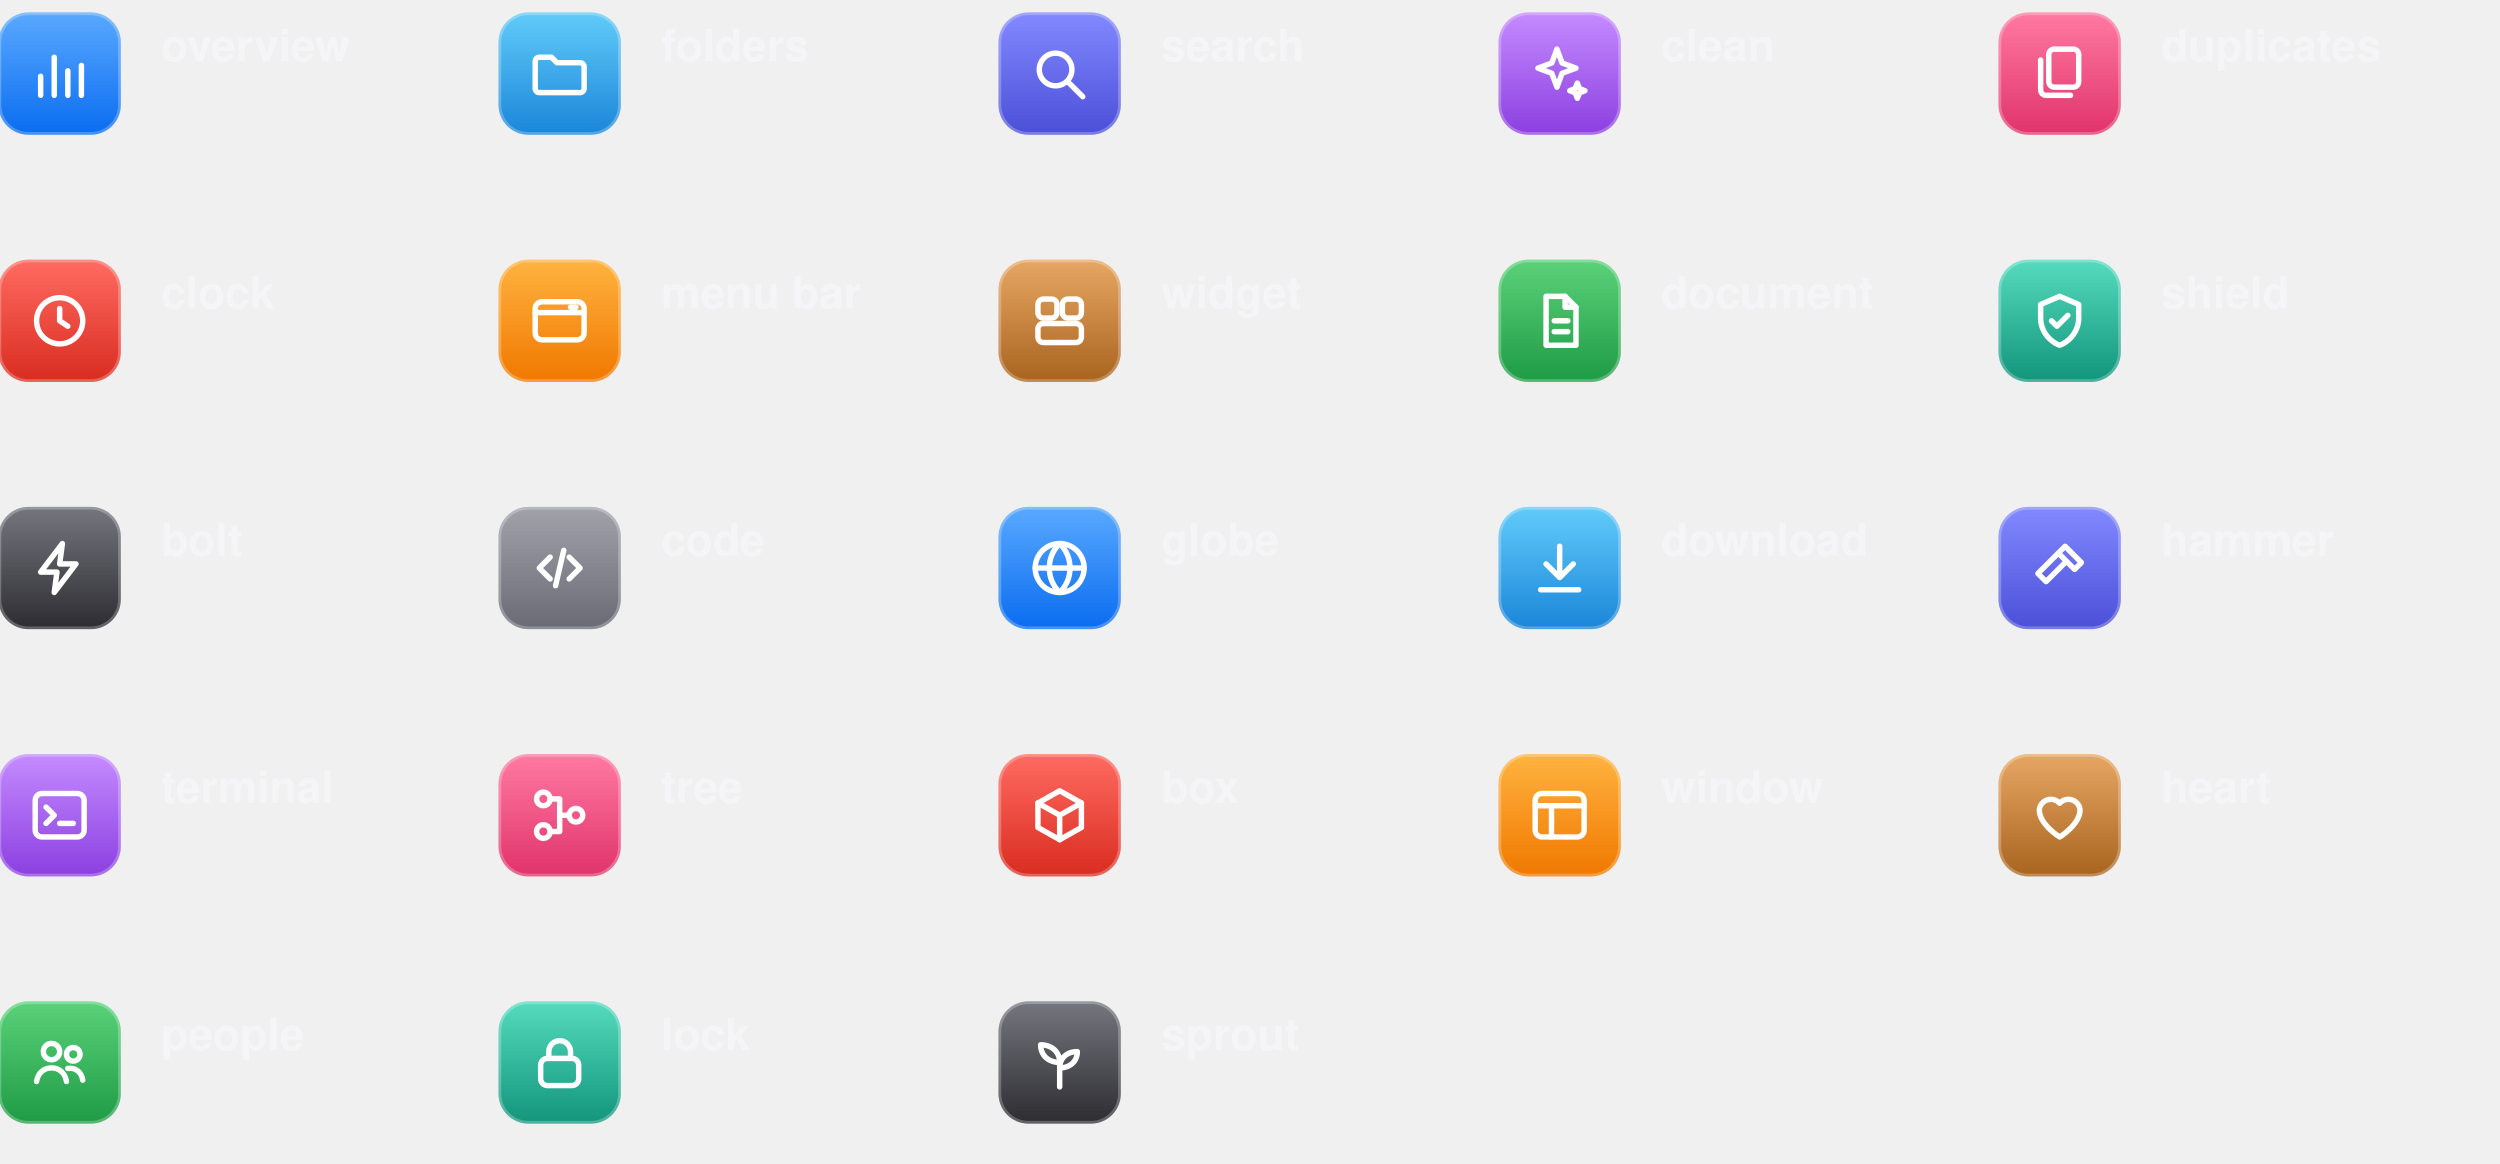
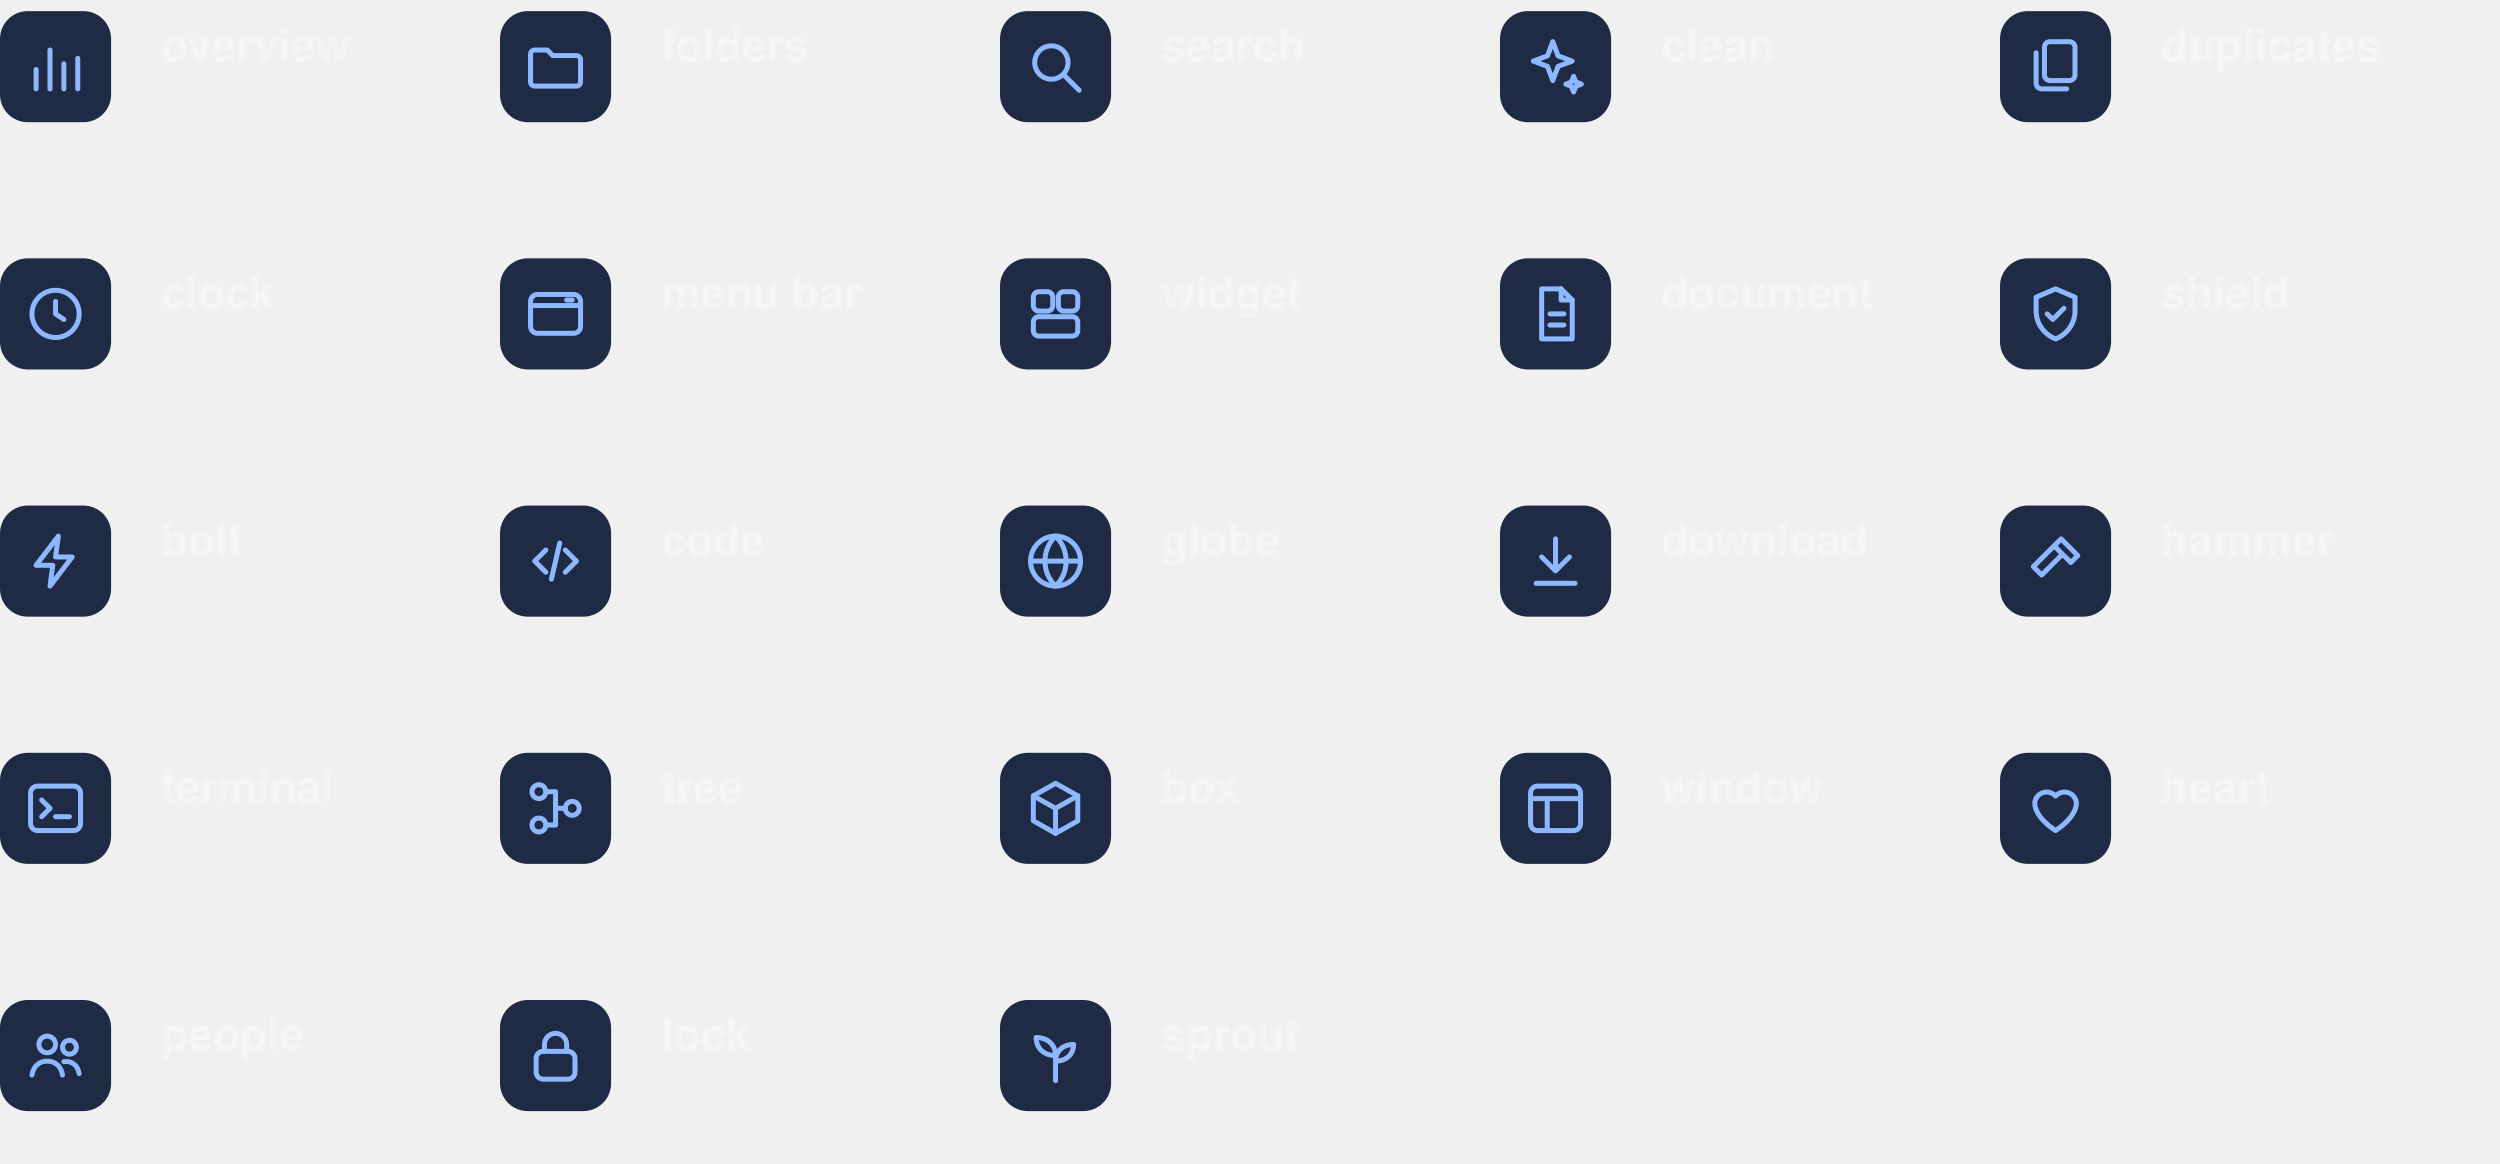
<svg xmlns="http://www.w3.org/2000/svg" width="900" height="419" viewBox="0 0 900 419" role="img" aria-label="The glyphs: overview, folders, search, clean, duplicates, clock, menu bar, widget, document, shield, bolt, code, globe, download, hammer, terminal, tree, box, window, heart, people, lock, sprout">
-   <svg x="-2" y="3" width="58.7" height="54.8" viewBox="0 0 60 56" aria-hidden="true">
-     <defs>
-       <linearGradient id="t0" x1="0" y1="0" x2="0" y2="1">
-         <stop offset="0" stop-color="#5AA9FF" />
-         <stop offset="1" stop-color="#0A6CF0" />
-       </linearGradient>
-     </defs>
-     <rect x="1.5" y="1.5" width="45" height="45" rx="11" fill="url(#t0)" />
-     <rect x="2" y="2" width="44" height="44" rx="10.5" fill="none" stroke="#fff" stroke-opacity=".25" />
-     <g transform="translate(12 12)" fill="none" stroke="#fff" stroke-width="2" stroke-linecap="round" stroke-linejoin="round">
-       <path d="M5 20v-7M10 20V6M15 20v-9M20 20V9" />
-     </g>
-   </svg>
+   <rect x="0" y="4" width="40" height="40" rx="10" fill="#1F2A44" />
+   <g transform="translate(8 12) scale(1)" fill="none" stroke="#8DB8FF" stroke-width="1.8" stroke-linecap="round" stroke-linejoin="round">
+     <path d="M5 20v-7M10 20V6M15 20v-9M20 20V9" />
+   </g>
  <text x="58" y="22" font-family="-apple-system, BlinkMacSystemFont, 'SF Pro Display', 'SF Pro Text', 'Helvetica Neue', Helvetica, Arial, sans-serif" font-size="16" font-weight="600" fill="#F5F5F7" text-anchor="start" xml:space="preserve">overview</text>
  <text x="58" y="44" font-family="-apple-system, BlinkMacSystemFont, 'SF Pro Display', 'SF Pro Text', 'Helvetica Neue', Helvetica, Arial, sans-serif" font-size="13.5" font-weight="400" fill="#A1A1A6" text-anchor="start" xml:space="preserve" />
-   <svg x="178" y="3" width="58.7" height="54.8" viewBox="0 0 60 56" aria-hidden="true">
-     <defs>
-       <linearGradient id="t1" x1="0" y1="0" x2="0" y2="1">
-         <stop offset="0" stop-color="#62CBFA" />
-         <stop offset="1" stop-color="#1A86D9" />
-       </linearGradient>
-     </defs>
-     <rect x="1.5" y="1.5" width="45" height="45" rx="11" fill="url(#t1)" />
-     <rect x="2" y="2" width="44" height="44" rx="10.5" fill="none" stroke="#fff" stroke-opacity=".25" />
-     <g transform="translate(12 12)" fill="none" stroke="#fff" stroke-width="2" stroke-linecap="round" stroke-linejoin="round">
-       <path d="M3 7.5A1.5 1.5 0 0 1 4.5 6H9l2 2h8.5A1.5 1.5 0 0 1 21 9.5v8a1.5 1.5 0 0 1-1.5 1.5h-15A1.5 1.5 0 0 1 3 17.5z" />
-     </g>
-   </svg>
+   <rect x="180" y="4" width="40" height="40" rx="10" fill="#1F2A44" />
+   <g transform="translate(188 12) scale(1)" fill="none" stroke="#8DB8FF" stroke-width="1.8" stroke-linecap="round" stroke-linejoin="round">
+     <path d="M3 7.5A1.5 1.5 0 0 1 4.5 6H9l2 2h8.5A1.5 1.5 0 0 1 21 9.5v8a1.5 1.5 0 0 1-1.5 1.5h-15A1.5 1.5 0 0 1 3 17.5z" />
+   </g>
  <text x="238" y="22" font-family="-apple-system, BlinkMacSystemFont, 'SF Pro Display', 'SF Pro Text', 'Helvetica Neue', Helvetica, Arial, sans-serif" font-size="16" font-weight="600" fill="#F5F5F7" text-anchor="start" xml:space="preserve">folders</text>
  <text x="238" y="44" font-family="-apple-system, BlinkMacSystemFont, 'SF Pro Display', 'SF Pro Text', 'Helvetica Neue', Helvetica, Arial, sans-serif" font-size="13.5" font-weight="400" fill="#A1A1A6" text-anchor="start" xml:space="preserve" />
-   <svg x="358" y="3" width="58.7" height="54.8" viewBox="0 0 60 56" aria-hidden="true">
-     <defs>
-       <linearGradient id="t2" x1="0" y1="0" x2="0" y2="1">
-         <stop offset="0" stop-color="#8389FF" />
-         <stop offset="1" stop-color="#4B4FD8" />
-       </linearGradient>
-     </defs>
-     <rect x="1.5" y="1.5" width="45" height="45" rx="11" fill="url(#t2)" />
-     <rect x="2" y="2" width="44" height="44" rx="10.5" fill="none" stroke="#fff" stroke-opacity=".25" />
-     <g transform="translate(12 12)" fill="none" stroke="#fff" stroke-width="2" stroke-linecap="round" stroke-linejoin="round">
-       <circle cx="10.5" cy="10.5" r="6" />
-       <path d="M15 15l5.5 5.5" />
-     </g>
-   </svg>
+   <rect x="360" y="4" width="40" height="40" rx="10" fill="#1F2A44" />
+   <g transform="translate(368 12) scale(1)" fill="none" stroke="#8DB8FF" stroke-width="1.8" stroke-linecap="round" stroke-linejoin="round">
+     <circle cx="10.5" cy="10.5" r="6" />
+     <path d="M15 15l5.5 5.5" />
+   </g>
  <text x="418" y="22" font-family="-apple-system, BlinkMacSystemFont, 'SF Pro Display', 'SF Pro Text', 'Helvetica Neue', Helvetica, Arial, sans-serif" font-size="16" font-weight="600" fill="#F5F5F7" text-anchor="start" xml:space="preserve">search</text>
  <text x="418" y="44" font-family="-apple-system, BlinkMacSystemFont, 'SF Pro Display', 'SF Pro Text', 'Helvetica Neue', Helvetica, Arial, sans-serif" font-size="13.5" font-weight="400" fill="#A1A1A6" text-anchor="start" xml:space="preserve" />
-   <svg x="538" y="3" width="58.7" height="54.8" viewBox="0 0 60 56" aria-hidden="true">
-     <defs>
-       <linearGradient id="t3" x1="0" y1="0" x2="0" y2="1">
-         <stop offset="0" stop-color="#C58BFF" />
-         <stop offset="1" stop-color="#8B3FE0" />
-       </linearGradient>
-     </defs>
-     <rect x="1.5" y="1.5" width="45" height="45" rx="11" fill="url(#t3)" />
-     <rect x="2" y="2" width="44" height="44" rx="10.5" fill="none" stroke="#fff" stroke-opacity=".25" />
-     <g transform="translate(12 12)" fill="none" stroke="#fff" stroke-width="2" stroke-linecap="round" stroke-linejoin="round">
-       <path d="M11 3l1.9 5.1L18 10l-5.1 1.9L11 17l-1.9-5.1L4 10l5.1-1.9z" />
-       <path d="M18.5 15.5l.8 2 2 .8-2 .8-.8 2-.8-2-2-.8 2-.8z" />
-     </g>
-   </svg>
+   <rect x="540" y="4" width="40" height="40" rx="10" fill="#1F2A44" />
+   <g transform="translate(548 12) scale(1)" fill="none" stroke="#8DB8FF" stroke-width="1.8" stroke-linecap="round" stroke-linejoin="round">
+     <path d="M11 3l1.9 5.1L18 10l-5.1 1.9L11 17l-1.9-5.1L4 10l5.1-1.9z" />
+     <path d="M18.5 15.5l.8 2 2 .8-2 .8-.8 2-.8-2-2-.8 2-.8z" />
+   </g>
  <text x="598" y="22" font-family="-apple-system, BlinkMacSystemFont, 'SF Pro Display', 'SF Pro Text', 'Helvetica Neue', Helvetica, Arial, sans-serif" font-size="16" font-weight="600" fill="#F5F5F7" text-anchor="start" xml:space="preserve">clean</text>
  <text x="598" y="44" font-family="-apple-system, BlinkMacSystemFont, 'SF Pro Display', 'SF Pro Text', 'Helvetica Neue', Helvetica, Arial, sans-serif" font-size="13.5" font-weight="400" fill="#A1A1A6" text-anchor="start" xml:space="preserve" />
-   <svg x="718" y="3" width="58.7" height="54.8" viewBox="0 0 60 56" aria-hidden="true">
-     <defs>
-       <linearGradient id="t4" x1="0" y1="0" x2="0" y2="1">
-         <stop offset="0" stop-color="#FF7AA2" />
-         <stop offset="1" stop-color="#E0336B" />
-       </linearGradient>
-     </defs>
-     <rect x="1.5" y="1.5" width="45" height="45" rx="11" fill="url(#t4)" />
-     <rect x="2" y="2" width="44" height="44" rx="10.5" fill="none" stroke="#fff" stroke-opacity=".25" />
-     <g transform="translate(12 12)" fill="none" stroke="#fff" stroke-width="2" stroke-linecap="round" stroke-linejoin="round">
-       <rect x="8" y="3" width="11" height="14" rx="2" />
-       <path d="M5 7v11a2 2 0 0 0 2 2h9" />
-     </g>
-   </svg>
+   <rect x="720" y="4" width="40" height="40" rx="10" fill="#1F2A44" />
+   <g transform="translate(728 12) scale(1)" fill="none" stroke="#8DB8FF" stroke-width="1.8" stroke-linecap="round" stroke-linejoin="round">
+     <rect x="8" y="3" width="11" height="14" rx="2" />
+     <path d="M5 7v11a2 2 0 0 0 2 2h9" />
+   </g>
  <text x="778" y="22" font-family="-apple-system, BlinkMacSystemFont, 'SF Pro Display', 'SF Pro Text', 'Helvetica Neue', Helvetica, Arial, sans-serif" font-size="16" font-weight="600" fill="#F5F5F7" text-anchor="start" xml:space="preserve">duplicates</text>
  <text x="778" y="44" font-family="-apple-system, BlinkMacSystemFont, 'SF Pro Display', 'SF Pro Text', 'Helvetica Neue', Helvetica, Arial, sans-serif" font-size="13.5" font-weight="400" fill="#A1A1A6" text-anchor="start" xml:space="preserve" />
-   <svg x="-2" y="92" width="58.7" height="54.8" viewBox="0 0 60 56" aria-hidden="true">
-     <defs>
-       <linearGradient id="t5" x1="0" y1="0" x2="0" y2="1">
-         <stop offset="0" stop-color="#FF6B61" />
-         <stop offset="1" stop-color="#D92C20" />
-       </linearGradient>
-     </defs>
-     <rect x="1.5" y="1.5" width="45" height="45" rx="11" fill="url(#t5)" />
-     <rect x="2" y="2" width="44" height="44" rx="10.5" fill="none" stroke="#fff" stroke-opacity=".25" />
-     <g transform="translate(12 12)" fill="none" stroke="#fff" stroke-width="2" stroke-linecap="round" stroke-linejoin="round">
-       <circle cx="12" cy="12" r="8.5" />
-       <path d="M12 7.5V12l3 2" />
-     </g>
-   </svg>
+   <rect x="0" y="93" width="40" height="40" rx="10" fill="#1F2A44" />
+   <g transform="translate(8 101) scale(1)" fill="none" stroke="#8DB8FF" stroke-width="1.8" stroke-linecap="round" stroke-linejoin="round">
+     <circle cx="12" cy="12" r="8.5" />
+     <path d="M12 7.5V12l3 2" />
+   </g>
  <text x="58" y="111" font-family="-apple-system, BlinkMacSystemFont, 'SF Pro Display', 'SF Pro Text', 'Helvetica Neue', Helvetica, Arial, sans-serif" font-size="16" font-weight="600" fill="#F5F5F7" text-anchor="start" xml:space="preserve">clock</text>
  <text x="58" y="133" font-family="-apple-system, BlinkMacSystemFont, 'SF Pro Display', 'SF Pro Text', 'Helvetica Neue', Helvetica, Arial, sans-serif" font-size="13.5" font-weight="400" fill="#A1A1A6" text-anchor="start" xml:space="preserve" />
-   <svg x="178" y="92" width="58.7" height="54.8" viewBox="0 0 60 56" aria-hidden="true">
-     <defs>
-       <linearGradient id="t6" x1="0" y1="0" x2="0" y2="1">
-         <stop offset="0" stop-color="#FFB340" />
-         <stop offset="1" stop-color="#F07800" />
-       </linearGradient>
-     </defs>
-     <rect x="1.5" y="1.5" width="45" height="45" rx="11" fill="url(#t6)" />
-     <rect x="2" y="2" width="44" height="44" rx="10.5" fill="none" stroke="#fff" stroke-opacity=".25" />
-     <g transform="translate(12 12)" fill="none" stroke="#fff" stroke-width="2" stroke-linecap="round" stroke-linejoin="round">
-       <rect x="3" y="5" width="18" height="14" rx="2.5" />
-       <path d="M3 9h18M16 7h2" />
-     </g>
-   </svg>
+   <rect x="180" y="93" width="40" height="40" rx="10" fill="#1F2A44" />
+   <g transform="translate(188 101) scale(1)" fill="none" stroke="#8DB8FF" stroke-width="1.8" stroke-linecap="round" stroke-linejoin="round">
+     <rect x="3" y="5" width="18" height="14" rx="2.5" />
+     <path d="M3 9h18M16 7h2" />
+   </g>
  <text x="238" y="111" font-family="-apple-system, BlinkMacSystemFont, 'SF Pro Display', 'SF Pro Text', 'Helvetica Neue', Helvetica, Arial, sans-serif" font-size="16" font-weight="600" fill="#F5F5F7" text-anchor="start" xml:space="preserve">menu bar</text>
  <text x="238" y="133" font-family="-apple-system, BlinkMacSystemFont, 'SF Pro Display', 'SF Pro Text', 'Helvetica Neue', Helvetica, Arial, sans-serif" font-size="13.5" font-weight="400" fill="#A1A1A6" text-anchor="start" xml:space="preserve" />
-   <svg x="358" y="92" width="58.7" height="54.8" viewBox="0 0 60 56" aria-hidden="true">
-     <defs>
-       <linearGradient id="t7" x1="0" y1="0" x2="0" y2="1">
-         <stop offset="0" stop-color="#E7A764" />
-         <stop offset="1" stop-color="#A8641F" />
-       </linearGradient>
-     </defs>
-     <rect x="1.5" y="1.5" width="45" height="45" rx="11" fill="url(#t7)" />
-     <rect x="2" y="2" width="44" height="44" rx="10.5" fill="none" stroke="#fff" stroke-opacity=".25" />
-     <g transform="translate(12 12)" fill="none" stroke="#fff" stroke-width="2" stroke-linecap="round" stroke-linejoin="round">
-       <rect x="4" y="4" width="7" height="7" rx="2" />
-       <rect x="13" y="4" width="7" height="7" rx="2" />
-       <rect x="4" y="13" width="16" height="7" rx="2" />
-     </g>
-   </svg>
+   <rect x="360" y="93" width="40" height="40" rx="10" fill="#1F2A44" />
+   <g transform="translate(368 101) scale(1)" fill="none" stroke="#8DB8FF" stroke-width="1.8" stroke-linecap="round" stroke-linejoin="round">
+     <rect x="4" y="4" width="7" height="7" rx="2" />
+     <rect x="13" y="4" width="7" height="7" rx="2" />
+     <rect x="4" y="13" width="16" height="7" rx="2" />
+   </g>
  <text x="418" y="111" font-family="-apple-system, BlinkMacSystemFont, 'SF Pro Display', 'SF Pro Text', 'Helvetica Neue', Helvetica, Arial, sans-serif" font-size="16" font-weight="600" fill="#F5F5F7" text-anchor="start" xml:space="preserve">widget</text>
  <text x="418" y="133" font-family="-apple-system, BlinkMacSystemFont, 'SF Pro Display', 'SF Pro Text', 'Helvetica Neue', Helvetica, Arial, sans-serif" font-size="13.5" font-weight="400" fill="#A1A1A6" text-anchor="start" xml:space="preserve" />
-   <svg x="538" y="92" width="58.7" height="54.8" viewBox="0 0 60 56" aria-hidden="true">
-     <defs>
-       <linearGradient id="t8" x1="0" y1="0" x2="0" y2="1">
-         <stop offset="0" stop-color="#5BD27A" />
-         <stop offset="1" stop-color="#1E9B45" />
-       </linearGradient>
-     </defs>
-     <rect x="1.5" y="1.5" width="45" height="45" rx="11" fill="url(#t8)" />
-     <rect x="2" y="2" width="44" height="44" rx="10.5" fill="none" stroke="#fff" stroke-opacity=".25" />
-     <g transform="translate(12 12)" fill="none" stroke="#fff" stroke-width="2" stroke-linecap="round" stroke-linejoin="round">
-       <path d="M7 3h7l4 4v14H7z" />
-       <path d="M14 3v4h4M10 12h5M10 16h5" />
-     </g>
-   </svg>
+   <rect x="540" y="93" width="40" height="40" rx="10" fill="#1F2A44" />
+   <g transform="translate(548 101) scale(1)" fill="none" stroke="#8DB8FF" stroke-width="1.8" stroke-linecap="round" stroke-linejoin="round">
+     <path d="M7 3h7l4 4v14H7z" />
+     <path d="M14 3v4h4M10 12h5M10 16h5" />
+   </g>
  <text x="598" y="111" font-family="-apple-system, BlinkMacSystemFont, 'SF Pro Display', 'SF Pro Text', 'Helvetica Neue', Helvetica, Arial, sans-serif" font-size="16" font-weight="600" fill="#F5F5F7" text-anchor="start" xml:space="preserve">document</text>
  <text x="598" y="133" font-family="-apple-system, BlinkMacSystemFont, 'SF Pro Display', 'SF Pro Text', 'Helvetica Neue', Helvetica, Arial, sans-serif" font-size="13.5" font-weight="400" fill="#A1A1A6" text-anchor="start" xml:space="preserve" />
-   <svg x="718" y="92" width="58.7" height="54.8" viewBox="0 0 60 56" aria-hidden="true">
-     <defs>
-       <linearGradient id="t9" x1="0" y1="0" x2="0" y2="1">
-         <stop offset="0" stop-color="#56DBBE" />
-         <stop offset="1" stop-color="#12957B" />
-       </linearGradient>
-     </defs>
-     <rect x="1.5" y="1.5" width="45" height="45" rx="11" fill="url(#t9)" />
-     <rect x="2" y="2" width="44" height="44" rx="10.5" fill="none" stroke="#fff" stroke-opacity=".25" />
-     <g transform="translate(12 12)" fill="none" stroke="#fff" stroke-width="2" stroke-linecap="round" stroke-linejoin="round">
-       <path d="M12 3l7 3v5c0 4.5-3 8.5-7 10-4-1.5-7-5.5-7-10V6z" />
-       <path d="M9 12l2 2 4-4" />
-     </g>
-   </svg>
+   <rect x="720" y="93" width="40" height="40" rx="10" fill="#1F2A44" />
+   <g transform="translate(728 101) scale(1)" fill="none" stroke="#8DB8FF" stroke-width="1.8" stroke-linecap="round" stroke-linejoin="round">
+     <path d="M12 3l7 3v5c0 4.5-3 8.5-7 10-4-1.5-7-5.5-7-10V6z" />
+     <path d="M9 12l2 2 4-4" />
+   </g>
  <text x="778" y="111" font-family="-apple-system, BlinkMacSystemFont, 'SF Pro Display', 'SF Pro Text', 'Helvetica Neue', Helvetica, Arial, sans-serif" font-size="16" font-weight="600" fill="#F5F5F7" text-anchor="start" xml:space="preserve">shield</text>
  <text x="778" y="133" font-family="-apple-system, BlinkMacSystemFont, 'SF Pro Display', 'SF Pro Text', 'Helvetica Neue', Helvetica, Arial, sans-serif" font-size="13.5" font-weight="400" fill="#A1A1A6" text-anchor="start" xml:space="preserve" />
-   <svg x="-2" y="181" width="58.7" height="54.8" viewBox="0 0 60 56" aria-hidden="true">
-     <defs>
-       <linearGradient id="t10" x1="0" y1="0" x2="0" y2="1">
-         <stop offset="0" stop-color="#76767F" />
-         <stop offset="1" stop-color="#2C2C31" />
-       </linearGradient>
-     </defs>
-     <rect x="1.5" y="1.5" width="45" height="45" rx="11" fill="url(#t10)" />
-     <rect x="2" y="2" width="44" height="44" rx="10.5" fill="none" stroke="#fff" stroke-opacity=".25" />
-     <g transform="translate(12 12)" fill="none" stroke="#fff" stroke-width="2" stroke-linecap="round" stroke-linejoin="round">
-       <path d="M13 3L5 13.5h6L10 21l8-10.5h-6z" />
-     </g>
-   </svg>
+   <rect x="0" y="182" width="40" height="40" rx="10" fill="#1F2A44" />
+   <g transform="translate(8 190) scale(1)" fill="none" stroke="#8DB8FF" stroke-width="1.8" stroke-linecap="round" stroke-linejoin="round">
+     <path d="M13 3L5 13.5h6L10 21l8-10.5h-6z" />
+   </g>
  <text x="58" y="200" font-family="-apple-system, BlinkMacSystemFont, 'SF Pro Display', 'SF Pro Text', 'Helvetica Neue', Helvetica, Arial, sans-serif" font-size="16" font-weight="600" fill="#F5F5F7" text-anchor="start" xml:space="preserve">bolt</text>
  <text x="58" y="222" font-family="-apple-system, BlinkMacSystemFont, 'SF Pro Display', 'SF Pro Text', 'Helvetica Neue', Helvetica, Arial, sans-serif" font-size="13.5" font-weight="400" fill="#A1A1A6" text-anchor="start" xml:space="preserve" />
-   <svg x="178" y="181" width="58.7" height="54.8" viewBox="0 0 60 56" aria-hidden="true">
-     <defs>
-       <linearGradient id="t11" x1="0" y1="0" x2="0" y2="1">
-         <stop offset="0" stop-color="#A2A2AB" />
-         <stop offset="1" stop-color="#6A6A74" />
-       </linearGradient>
-     </defs>
-     <rect x="1.5" y="1.5" width="45" height="45" rx="11" fill="url(#t11)" />
-     <rect x="2" y="2" width="44" height="44" rx="10.5" fill="none" stroke="#fff" stroke-opacity=".25" />
-     <g transform="translate(12 12)" fill="none" stroke="#fff" stroke-width="2" stroke-linecap="round" stroke-linejoin="round">
-       <path d="M8.5 8L4.5 12l4 4M15.5 8l4 4-4 4M13.5 5.5l-3 13" />
-     </g>
-   </svg>
+   <rect x="180" y="182" width="40" height="40" rx="10" fill="#1F2A44" />
+   <g transform="translate(188 190) scale(1)" fill="none" stroke="#8DB8FF" stroke-width="1.8" stroke-linecap="round" stroke-linejoin="round">
+     <path d="M8.5 8L4.5 12l4 4M15.5 8l4 4-4 4M13.5 5.5l-3 13" />
+   </g>
  <text x="238" y="200" font-family="-apple-system, BlinkMacSystemFont, 'SF Pro Display', 'SF Pro Text', 'Helvetica Neue', Helvetica, Arial, sans-serif" font-size="16" font-weight="600" fill="#F5F5F7" text-anchor="start" xml:space="preserve">code</text>
  <text x="238" y="222" font-family="-apple-system, BlinkMacSystemFont, 'SF Pro Display', 'SF Pro Text', 'Helvetica Neue', Helvetica, Arial, sans-serif" font-size="13.5" font-weight="400" fill="#A1A1A6" text-anchor="start" xml:space="preserve" />
-   <svg x="358" y="181" width="58.7" height="54.8" viewBox="0 0 60 56" aria-hidden="true">
-     <defs>
-       <linearGradient id="t12" x1="0" y1="0" x2="0" y2="1">
-         <stop offset="0" stop-color="#5AA9FF" />
-         <stop offset="1" stop-color="#0A6CF0" />
-       </linearGradient>
-     </defs>
-     <rect x="1.5" y="1.5" width="45" height="45" rx="11" fill="url(#t12)" />
-     <rect x="2" y="2" width="44" height="44" rx="10.5" fill="none" stroke="#fff" stroke-opacity=".25" />
-     <g transform="translate(12 12)" fill="none" stroke="#fff" stroke-width="2" stroke-linecap="round" stroke-linejoin="round">
-       <circle cx="12" cy="12" r="9" />
-       <path d="M3 12h18M12 3c2.5 2.5 3.8 5.5 3.8 9s-1.3 6.5-3.8 9c-2.5-2.5-3.8-5.5-3.8-9S9.5 5.5 12 3z" />
-     </g>
-   </svg>
+   <rect x="360" y="182" width="40" height="40" rx="10" fill="#1F2A44" />
+   <g transform="translate(368 190) scale(1)" fill="none" stroke="#8DB8FF" stroke-width="1.8" stroke-linecap="round" stroke-linejoin="round">
+     <circle cx="12" cy="12" r="9" />
+     <path d="M3 12h18M12 3c2.5 2.5 3.8 5.5 3.8 9s-1.3 6.5-3.8 9c-2.5-2.5-3.8-5.5-3.8-9S9.5 5.5 12 3z" />
+   </g>
  <text x="418" y="200" font-family="-apple-system, BlinkMacSystemFont, 'SF Pro Display', 'SF Pro Text', 'Helvetica Neue', Helvetica, Arial, sans-serif" font-size="16" font-weight="600" fill="#F5F5F7" text-anchor="start" xml:space="preserve">globe</text>
  <text x="418" y="222" font-family="-apple-system, BlinkMacSystemFont, 'SF Pro Display', 'SF Pro Text', 'Helvetica Neue', Helvetica, Arial, sans-serif" font-size="13.5" font-weight="400" fill="#A1A1A6" text-anchor="start" xml:space="preserve" />
-   <svg x="538" y="181" width="58.7" height="54.8" viewBox="0 0 60 56" aria-hidden="true">
-     <defs>
-       <linearGradient id="t13" x1="0" y1="0" x2="0" y2="1">
-         <stop offset="0" stop-color="#62CBFA" />
-         <stop offset="1" stop-color="#1A86D9" />
-       </linearGradient>
-     </defs>
-     <rect x="1.5" y="1.5" width="45" height="45" rx="11" fill="url(#t13)" />
-     <rect x="2" y="2" width="44" height="44" rx="10.5" fill="none" stroke="#fff" stroke-opacity=".25" />
-     <g transform="translate(12 12)" fill="none" stroke="#fff" stroke-width="2" stroke-linecap="round" stroke-linejoin="round">
-       <path d="M12 4v11M7 10.5l5 5 5-5M5 20h14" />
-     </g>
-   </svg>
+   <rect x="540" y="182" width="40" height="40" rx="10" fill="#1F2A44" />
+   <g transform="translate(548 190) scale(1)" fill="none" stroke="#8DB8FF" stroke-width="1.8" stroke-linecap="round" stroke-linejoin="round">
+     <path d="M12 4v11M7 10.5l5 5 5-5M5 20h14" />
+   </g>
  <text x="598" y="200" font-family="-apple-system, BlinkMacSystemFont, 'SF Pro Display', 'SF Pro Text', 'Helvetica Neue', Helvetica, Arial, sans-serif" font-size="16" font-weight="600" fill="#F5F5F7" text-anchor="start" xml:space="preserve">download</text>
  <text x="598" y="222" font-family="-apple-system, BlinkMacSystemFont, 'SF Pro Display', 'SF Pro Text', 'Helvetica Neue', Helvetica, Arial, sans-serif" font-size="13.5" font-weight="400" fill="#A1A1A6" text-anchor="start" xml:space="preserve" />
-   <svg x="718" y="181" width="58.7" height="54.8" viewBox="0 0 60 56" aria-hidden="true">
-     <defs>
-       <linearGradient id="t14" x1="0" y1="0" x2="0" y2="1">
-         <stop offset="0" stop-color="#8389FF" />
-         <stop offset="1" stop-color="#4B4FD8" />
-       </linearGradient>
-     </defs>
-     <rect x="1.5" y="1.5" width="45" height="45" rx="11" fill="url(#t14)" />
-     <rect x="2" y="2" width="44" height="44" rx="10.5" fill="none" stroke="#fff" stroke-opacity=".25" />
-     <g transform="translate(12 12)" fill="none" stroke="#fff" stroke-width="2" stroke-linecap="round" stroke-linejoin="round">
-       <path d="M14 4l6 6-2.5 2.5-6-6zM11.5 6.5L4 14l3 3 7.5-7.5" />
-     </g>
-   </svg>
+   <rect x="720" y="182" width="40" height="40" rx="10" fill="#1F2A44" />
+   <g transform="translate(728 190) scale(1)" fill="none" stroke="#8DB8FF" stroke-width="1.8" stroke-linecap="round" stroke-linejoin="round">
+     <path d="M14 4l6 6-2.5 2.5-6-6zM11.5 6.5L4 14l3 3 7.5-7.5" />
+   </g>
  <text x="778" y="200" font-family="-apple-system, BlinkMacSystemFont, 'SF Pro Display', 'SF Pro Text', 'Helvetica Neue', Helvetica, Arial, sans-serif" font-size="16" font-weight="600" fill="#F5F5F7" text-anchor="start" xml:space="preserve">hammer</text>
  <text x="778" y="222" font-family="-apple-system, BlinkMacSystemFont, 'SF Pro Display', 'SF Pro Text', 'Helvetica Neue', Helvetica, Arial, sans-serif" font-size="13.5" font-weight="400" fill="#A1A1A6" text-anchor="start" xml:space="preserve" />
-   <svg x="-2" y="270" width="58.7" height="54.8" viewBox="0 0 60 56" aria-hidden="true">
-     <defs>
-       <linearGradient id="t15" x1="0" y1="0" x2="0" y2="1">
-         <stop offset="0" stop-color="#C58BFF" />
-         <stop offset="1" stop-color="#8B3FE0" />
-       </linearGradient>
-     </defs>
-     <rect x="1.5" y="1.5" width="45" height="45" rx="11" fill="url(#t15)" />
-     <rect x="2" y="2" width="44" height="44" rx="10.5" fill="none" stroke="#fff" stroke-opacity=".25" />
-     <g transform="translate(12 12)" fill="none" stroke="#fff" stroke-width="2" stroke-linecap="round" stroke-linejoin="round">
-       <rect x="3" y="4" width="18" height="16" rx="2.5" />
-       <path d="M7 9l3 3-3 3M12 15h5" />
-     </g>
-   </svg>
+   <rect x="0" y="271" width="40" height="40" rx="10" fill="#1F2A44" />
+   <g transform="translate(8 279) scale(1)" fill="none" stroke="#8DB8FF" stroke-width="1.8" stroke-linecap="round" stroke-linejoin="round">
+     <rect x="3" y="4" width="18" height="16" rx="2.5" />
+     <path d="M7 9l3 3-3 3M12 15h5" />
+   </g>
  <text x="58" y="289" font-family="-apple-system, BlinkMacSystemFont, 'SF Pro Display', 'SF Pro Text', 'Helvetica Neue', Helvetica, Arial, sans-serif" font-size="16" font-weight="600" fill="#F5F5F7" text-anchor="start" xml:space="preserve">terminal</text>
  <text x="58" y="311" font-family="-apple-system, BlinkMacSystemFont, 'SF Pro Display', 'SF Pro Text', 'Helvetica Neue', Helvetica, Arial, sans-serif" font-size="13.5" font-weight="400" fill="#A1A1A6" text-anchor="start" xml:space="preserve" />
-   <svg x="178" y="270" width="58.7" height="54.8" viewBox="0 0 60 56" aria-hidden="true">
-     <defs>
-       <linearGradient id="t16" x1="0" y1="0" x2="0" y2="1">
-         <stop offset="0" stop-color="#FF7AA2" />
-         <stop offset="1" stop-color="#E0336B" />
-       </linearGradient>
-     </defs>
-     <rect x="1.5" y="1.5" width="45" height="45" rx="11" fill="url(#t16)" />
-     <rect x="2" y="2" width="44" height="44" rx="10.5" fill="none" stroke="#fff" stroke-opacity=".25" />
-     <g transform="translate(12 12)" fill="none" stroke="#fff" stroke-width="2" stroke-linecap="round" stroke-linejoin="round">
-       <circle cx="6" cy="6" r="2.5" />
-       <circle cx="18" cy="12" r="2.5" />
-       <circle cx="6" cy="18" r="2.5" />
-       <path d="M8.5 6H12v12H8.5M12 12h3.5" />
-     </g>
-   </svg>
+   <rect x="180" y="271" width="40" height="40" rx="10" fill="#1F2A44" />
+   <g transform="translate(188 279) scale(1)" fill="none" stroke="#8DB8FF" stroke-width="1.8" stroke-linecap="round" stroke-linejoin="round">
+     <circle cx="6" cy="6" r="2.5" />
+     <circle cx="18" cy="12" r="2.5" />
+     <circle cx="6" cy="18" r="2.5" />
+     <path d="M8.5 6H12v12H8.5M12 12h3.5" />
+   </g>
  <text x="238" y="289" font-family="-apple-system, BlinkMacSystemFont, 'SF Pro Display', 'SF Pro Text', 'Helvetica Neue', Helvetica, Arial, sans-serif" font-size="16" font-weight="600" fill="#F5F5F7" text-anchor="start" xml:space="preserve">tree</text>
  <text x="238" y="311" font-family="-apple-system, BlinkMacSystemFont, 'SF Pro Display', 'SF Pro Text', 'Helvetica Neue', Helvetica, Arial, sans-serif" font-size="13.5" font-weight="400" fill="#A1A1A6" text-anchor="start" xml:space="preserve" />
-   <svg x="358" y="270" width="58.7" height="54.8" viewBox="0 0 60 56" aria-hidden="true">
-     <defs>
-       <linearGradient id="t17" x1="0" y1="0" x2="0" y2="1">
-         <stop offset="0" stop-color="#FF6B61" />
-         <stop offset="1" stop-color="#D92C20" />
-       </linearGradient>
-     </defs>
-     <rect x="1.5" y="1.5" width="45" height="45" rx="11" fill="url(#t17)" />
-     <rect x="2" y="2" width="44" height="44" rx="10.5" fill="none" stroke="#fff" stroke-opacity=".25" />
-     <g transform="translate(12 12)" fill="none" stroke="#fff" stroke-width="2" stroke-linecap="round" stroke-linejoin="round">
-       <path d="M4 7.5L12 3l8 4.5v9L12 21l-8-4.5z" />
-       <path d="M4 7.5L12 12l8-4.5M12 12v9" />
-     </g>
-   </svg>
+   <rect x="360" y="271" width="40" height="40" rx="10" fill="#1F2A44" />
+   <g transform="translate(368 279) scale(1)" fill="none" stroke="#8DB8FF" stroke-width="1.8" stroke-linecap="round" stroke-linejoin="round">
+     <path d="M4 7.5L12 3l8 4.5v9L12 21l-8-4.5z" />
+     <path d="M4 7.5L12 12l8-4.5M12 12v9" />
+   </g>
  <text x="418" y="289" font-family="-apple-system, BlinkMacSystemFont, 'SF Pro Display', 'SF Pro Text', 'Helvetica Neue', Helvetica, Arial, sans-serif" font-size="16" font-weight="600" fill="#F5F5F7" text-anchor="start" xml:space="preserve">box</text>
  <text x="418" y="311" font-family="-apple-system, BlinkMacSystemFont, 'SF Pro Display', 'SF Pro Text', 'Helvetica Neue', Helvetica, Arial, sans-serif" font-size="13.5" font-weight="400" fill="#A1A1A6" text-anchor="start" xml:space="preserve" />
-   <svg x="538" y="270" width="58.7" height="54.8" viewBox="0 0 60 56" aria-hidden="true">
-     <defs>
-       <linearGradient id="t18" x1="0" y1="0" x2="0" y2="1">
-         <stop offset="0" stop-color="#FFB340" />
-         <stop offset="1" stop-color="#F07800" />
-       </linearGradient>
-     </defs>
-     <rect x="1.5" y="1.5" width="45" height="45" rx="11" fill="url(#t18)" />
-     <rect x="2" y="2" width="44" height="44" rx="10.5" fill="none" stroke="#fff" stroke-opacity=".25" />
-     <g transform="translate(12 12)" fill="none" stroke="#fff" stroke-width="2" stroke-linecap="round" stroke-linejoin="round">
-       <rect x="3" y="4" width="18" height="16" rx="2.5" />
-       <path d="M3 8.5h18M9 8.5V20" />
-     </g>
-   </svg>
+   <rect x="540" y="271" width="40" height="40" rx="10" fill="#1F2A44" />
+   <g transform="translate(548 279) scale(1)" fill="none" stroke="#8DB8FF" stroke-width="1.8" stroke-linecap="round" stroke-linejoin="round">
+     <rect x="3" y="4" width="18" height="16" rx="2.5" />
+     <path d="M3 8.5h18M9 8.5V20" />
+   </g>
  <text x="598" y="289" font-family="-apple-system, BlinkMacSystemFont, 'SF Pro Display', 'SF Pro Text', 'Helvetica Neue', Helvetica, Arial, sans-serif" font-size="16" font-weight="600" fill="#F5F5F7" text-anchor="start" xml:space="preserve">window</text>
  <text x="598" y="311" font-family="-apple-system, BlinkMacSystemFont, 'SF Pro Display', 'SF Pro Text', 'Helvetica Neue', Helvetica, Arial, sans-serif" font-size="13.5" font-weight="400" fill="#A1A1A6" text-anchor="start" xml:space="preserve" />
-   <svg x="718" y="270" width="58.7" height="54.8" viewBox="0 0 60 56" aria-hidden="true">
-     <defs>
-       <linearGradient id="t19" x1="0" y1="0" x2="0" y2="1">
-         <stop offset="0" stop-color="#E7A764" />
-         <stop offset="1" stop-color="#A8641F" />
-       </linearGradient>
-     </defs>
-     <rect x="1.5" y="1.5" width="45" height="45" rx="11" fill="url(#t19)" />
-     <rect x="2" y="2" width="44" height="44" rx="10.5" fill="none" stroke="#fff" stroke-opacity=".25" />
-     <g transform="translate(12 12)" fill="none" stroke="#fff" stroke-width="2" stroke-linecap="round" stroke-linejoin="round">
-       <path d="M12 20s-7.5-4.6-7.5-10A4.3 4.3 0 0 1 12 7.6 4.3 4.3 0 0 1 19.5 10c0 5.4-7.5 10-7.5 10z" />
-     </g>
-   </svg>
+   <rect x="720" y="271" width="40" height="40" rx="10" fill="#1F2A44" />
+   <g transform="translate(728 279) scale(1)" fill="none" stroke="#8DB8FF" stroke-width="1.8" stroke-linecap="round" stroke-linejoin="round">
+     <path d="M12 20s-7.5-4.6-7.5-10A4.3 4.3 0 0 1 12 7.6 4.3 4.3 0 0 1 19.5 10c0 5.4-7.5 10-7.5 10z" />
+   </g>
  <text x="778" y="289" font-family="-apple-system, BlinkMacSystemFont, 'SF Pro Display', 'SF Pro Text', 'Helvetica Neue', Helvetica, Arial, sans-serif" font-size="16" font-weight="600" fill="#F5F5F7" text-anchor="start" xml:space="preserve">heart</text>
  <text x="778" y="311" font-family="-apple-system, BlinkMacSystemFont, 'SF Pro Display', 'SF Pro Text', 'Helvetica Neue', Helvetica, Arial, sans-serif" font-size="13.5" font-weight="400" fill="#A1A1A6" text-anchor="start" xml:space="preserve" />
-   <svg x="-2" y="359" width="58.7" height="54.8" viewBox="0 0 60 56" aria-hidden="true">
-     <defs>
-       <linearGradient id="t20" x1="0" y1="0" x2="0" y2="1">
-         <stop offset="0" stop-color="#5BD27A" />
-         <stop offset="1" stop-color="#1E9B45" />
-       </linearGradient>
-     </defs>
-     <rect x="1.5" y="1.5" width="45" height="45" rx="11" fill="url(#t20)" />
-     <rect x="2" y="2" width="44" height="44" rx="10.5" fill="none" stroke="#fff" stroke-opacity=".25" />
-     <g transform="translate(12 12)" fill="none" stroke="#fff" stroke-width="2" stroke-linecap="round" stroke-linejoin="round">
-       <circle cx="9" cy="8" r="3" />
-       <circle cx="17" cy="9" r="2.5" />
-       <path d="M3.5 19c.5-3.2 2.7-5 5.5-5s5 1.8 5.5 5M15 14.2c2.7-.4 5 1.2 5.5 4.3" />
-     </g>
-   </svg>
+   <rect x="0" y="360" width="40" height="40" rx="10" fill="#1F2A44" />
+   <g transform="translate(8 368) scale(1)" fill="none" stroke="#8DB8FF" stroke-width="1.8" stroke-linecap="round" stroke-linejoin="round">
+     <circle cx="9" cy="8" r="3" />
+     <circle cx="17" cy="9" r="2.5" />
+     <path d="M3.5 19c.5-3.2 2.7-5 5.5-5s5 1.8 5.5 5M15 14.2c2.7-.4 5 1.2 5.5 4.3" />
+   </g>
  <text x="58" y="378" font-family="-apple-system, BlinkMacSystemFont, 'SF Pro Display', 'SF Pro Text', 'Helvetica Neue', Helvetica, Arial, sans-serif" font-size="16" font-weight="600" fill="#F5F5F7" text-anchor="start" xml:space="preserve">people</text>
  <text x="58" y="400" font-family="-apple-system, BlinkMacSystemFont, 'SF Pro Display', 'SF Pro Text', 'Helvetica Neue', Helvetica, Arial, sans-serif" font-size="13.5" font-weight="400" fill="#A1A1A6" text-anchor="start" xml:space="preserve" />
-   <svg x="178" y="359" width="58.7" height="54.8" viewBox="0 0 60 56" aria-hidden="true">
-     <defs>
-       <linearGradient id="t21" x1="0" y1="0" x2="0" y2="1">
-         <stop offset="0" stop-color="#56DBBE" />
-         <stop offset="1" stop-color="#12957B" />
-       </linearGradient>
-     </defs>
-     <rect x="1.5" y="1.5" width="45" height="45" rx="11" fill="url(#t21)" />
-     <rect x="2" y="2" width="44" height="44" rx="10.5" fill="none" stroke="#fff" stroke-opacity=".25" />
-     <g transform="translate(12 12)" fill="none" stroke="#fff" stroke-width="2" stroke-linecap="round" stroke-linejoin="round">
-       <rect x="5" y="10.5" width="14" height="10" rx="2.5" />
-       <path d="M8 10.5V8a4 4 0 0 1 8 0v2.5" />
-     </g>
-   </svg>
+   <rect x="180" y="360" width="40" height="40" rx="10" fill="#1F2A44" />
+   <g transform="translate(188 368) scale(1)" fill="none" stroke="#8DB8FF" stroke-width="1.8" stroke-linecap="round" stroke-linejoin="round">
+     <rect x="5" y="10.5" width="14" height="10" rx="2.5" />
+     <path d="M8 10.5V8a4 4 0 0 1 8 0v2.5" />
+   </g>
  <text x="238" y="378" font-family="-apple-system, BlinkMacSystemFont, 'SF Pro Display', 'SF Pro Text', 'Helvetica Neue', Helvetica, Arial, sans-serif" font-size="16" font-weight="600" fill="#F5F5F7" text-anchor="start" xml:space="preserve">lock</text>
  <text x="238" y="400" font-family="-apple-system, BlinkMacSystemFont, 'SF Pro Display', 'SF Pro Text', 'Helvetica Neue', Helvetica, Arial, sans-serif" font-size="13.5" font-weight="400" fill="#A1A1A6" text-anchor="start" xml:space="preserve" />
-   <svg x="358" y="359" width="58.7" height="54.8" viewBox="0 0 60 56" aria-hidden="true">
-     <defs>
-       <linearGradient id="t22" x1="0" y1="0" x2="0" y2="1">
-         <stop offset="0" stop-color="#76767F" />
-         <stop offset="1" stop-color="#2C2C31" />
-       </linearGradient>
-     </defs>
-     <rect x="1.5" y="1.5" width="45" height="45" rx="11" fill="url(#t22)" />
-     <rect x="2" y="2" width="44" height="44" rx="10.5" fill="none" stroke="#fff" stroke-opacity=".25" />
-     <g transform="translate(12 12)" fill="none" stroke="#fff" stroke-width="2" stroke-linecap="round" stroke-linejoin="round">
-       <path d="M12 21v-9M12 12c0-4-3-6.5-7-6.5 0 4 3 6.5 7 6.5zM12 14c0-3.5 2.6-6 6.5-6 0 3.5-2.6 6-6.5 6z" />
-     </g>
-   </svg>
+   <rect x="360" y="360" width="40" height="40" rx="10" fill="#1F2A44" />
+   <g transform="translate(368 368) scale(1)" fill="none" stroke="#8DB8FF" stroke-width="1.8" stroke-linecap="round" stroke-linejoin="round">
+     <path d="M12 21v-9M12 12c0-4-3-6.5-7-6.5 0 4 3 6.5 7 6.5zM12 14c0-3.5 2.6-6 6.5-6 0 3.5-2.6 6-6.5 6z" />
+   </g>
  <text x="418" y="378" font-family="-apple-system, BlinkMacSystemFont, 'SF Pro Display', 'SF Pro Text', 'Helvetica Neue', Helvetica, Arial, sans-serif" font-size="16" font-weight="600" fill="#F5F5F7" text-anchor="start" xml:space="preserve">sprout</text>
  <text x="418" y="400" font-family="-apple-system, BlinkMacSystemFont, 'SF Pro Display', 'SF Pro Text', 'Helvetica Neue', Helvetica, Arial, sans-serif" font-size="13.5" font-weight="400" fill="#A1A1A6" text-anchor="start" xml:space="preserve" />
</svg>
